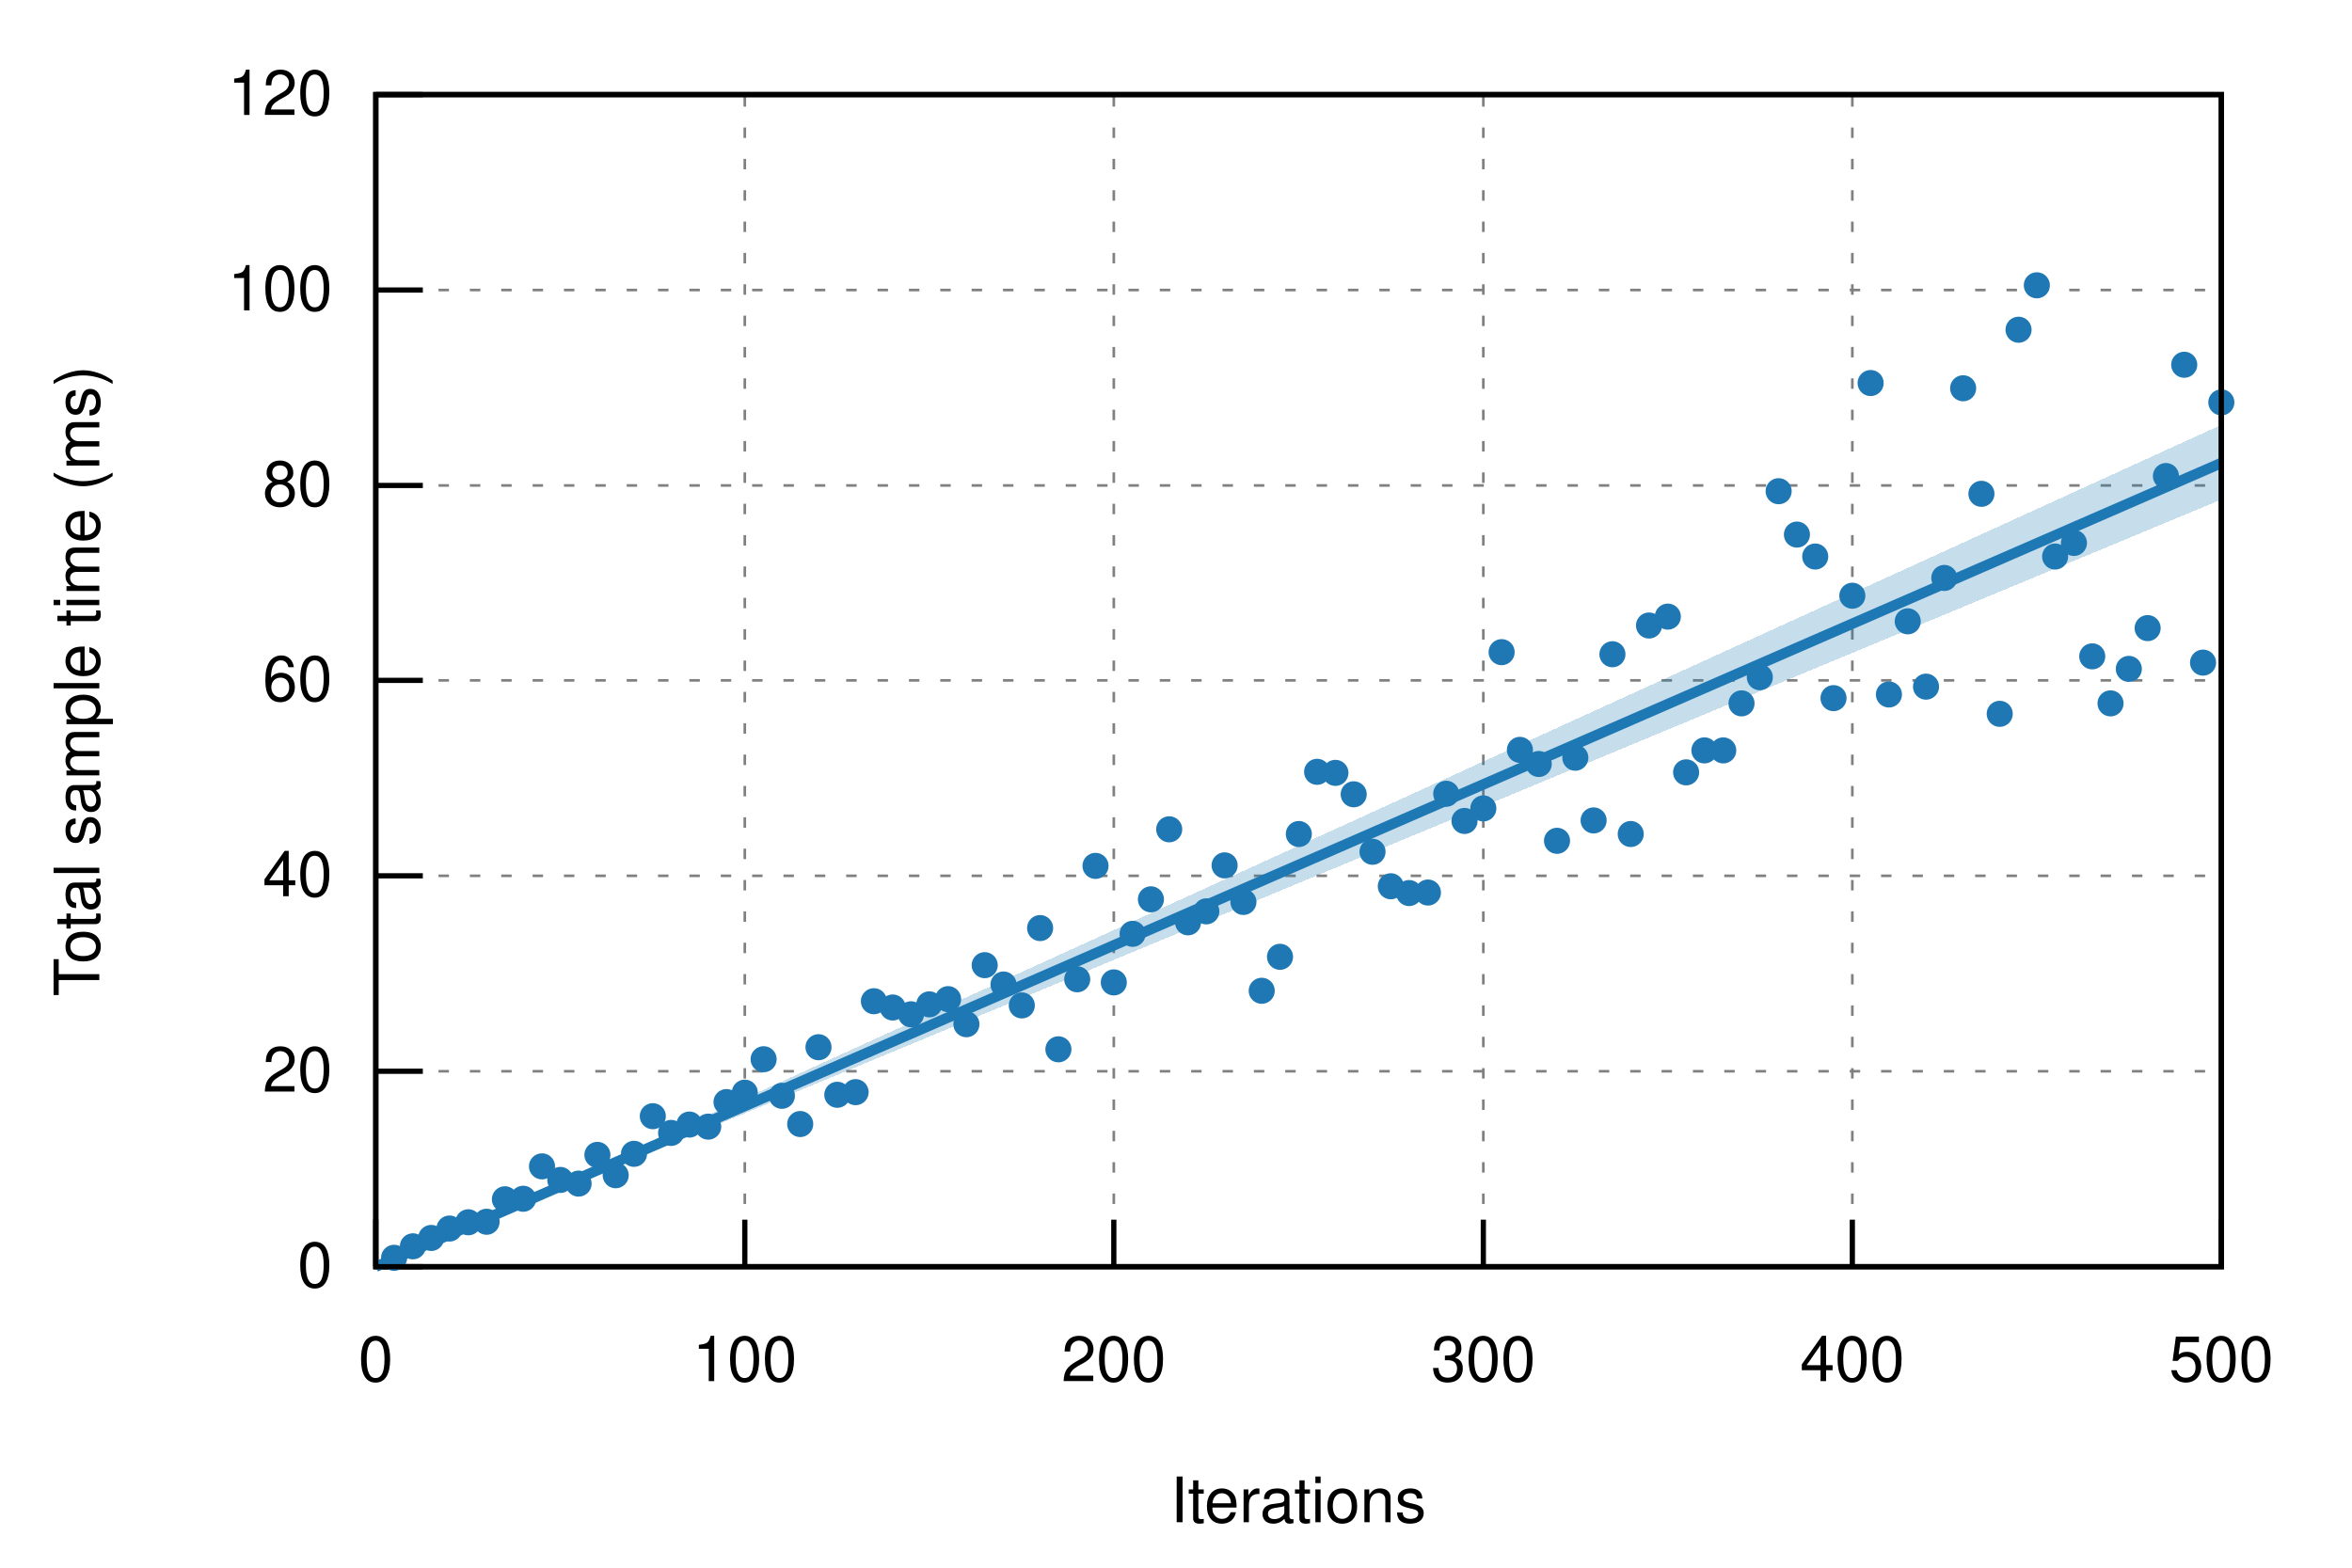
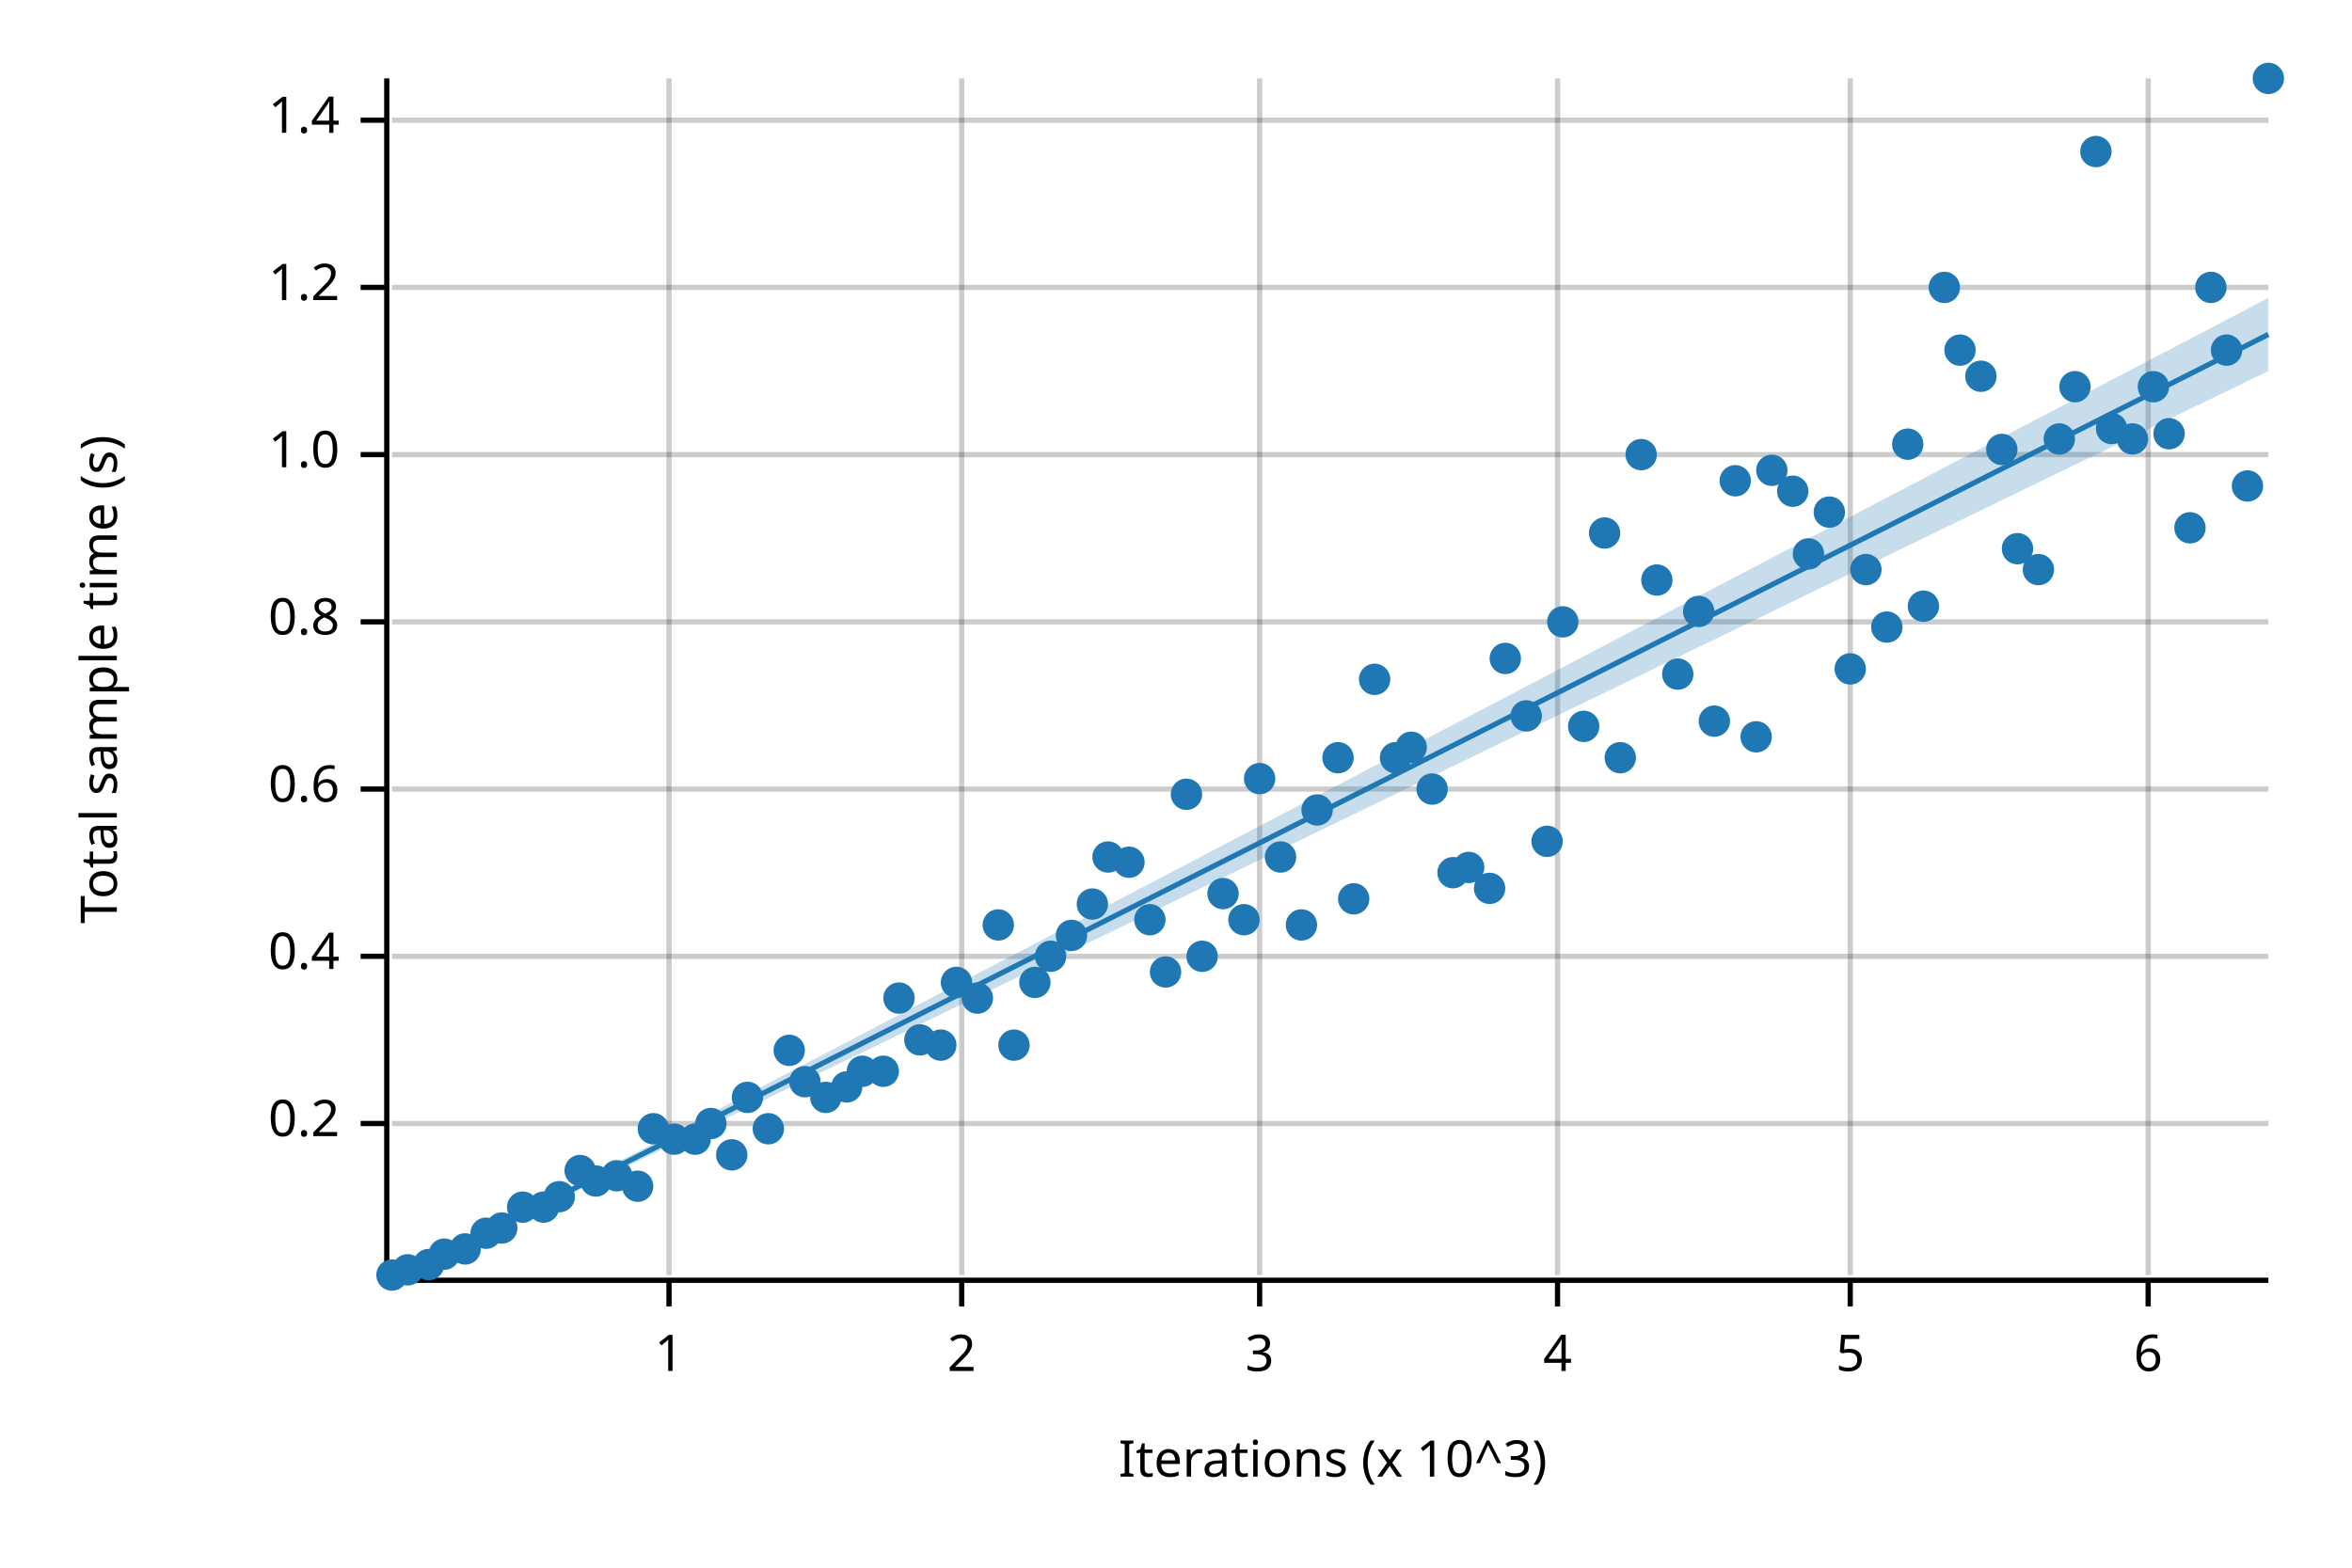
- <svg xmlns="http://www.w3.org/2000/svg" xmlns:xlink="http://www.w3.org/1999/xlink" viewBox="0 0 450 300">
-   <g id="gnuplot_canvas">
-     <rect x="0" y="0" width="450" height="300" fill="none" />
-     <defs>
-       <circle id="gpDot" r="0.5" stroke-width="0.5" stroke="currentColor" />
-       <path id="gpPt0" stroke-width="0.222" stroke="currentColor" d="M-1,0 h2 M0,-1 v2" />
-       <path id="gpPt1" stroke-width="0.222" stroke="currentColor" d="M-1,-1 L1,1 M1,-1 L-1,1" />
-       <path id="gpPt2" stroke-width="0.222" stroke="currentColor" d="M-1,0 L1,0 M0,-1 L0,1 M-1,-1 L1,1 M-1,1 L1,-1" />
-       <rect id="gpPt3" stroke-width="0.222" stroke="currentColor" x="-1" y="-1" width="2" height="2" />
-       <rect id="gpPt4" stroke-width="0.222" stroke="currentColor" fill="currentColor" x="-1" y="-1" width="2" height="2" />
-       <circle id="gpPt5" stroke-width="0.222" stroke="currentColor" cx="0" cy="0" r="1" />
-       <use xlink:href="#gpPt5" id="gpPt6" fill="currentColor" stroke="none" />
-       <path id="gpPt7" stroke-width="0.222" stroke="currentColor" d="M0,-1.33 L-1.33,0.67 L1.33,0.67 z" />
-       <use xlink:href="#gpPt7" id="gpPt8" fill="currentColor" stroke="none" />
-       <use xlink:href="#gpPt7" id="gpPt9" stroke="currentColor" transform="rotate(180)" />
-       <use xlink:href="#gpPt9" id="gpPt10" fill="currentColor" stroke="none" />
-       <use xlink:href="#gpPt3" id="gpPt11" stroke="currentColor" transform="rotate(45)" />
-       <use xlink:href="#gpPt11" id="gpPt12" fill="currentColor" stroke="none" />
-       <path id="gpPt13" stroke-width="0.222" stroke="currentColor" d="M0,1.330 L1.265,0.411 L0.782,-1.067 L-0.782,-1.076 L-1.265,0.411 z" />
-       <use xlink:href="#gpPt13" id="gpPt14" fill="currentColor" stroke="none" />
-       <filter id="textbox" filterUnits="objectBoundingBox" x="0" y="0" height="1" width="1">
-         <feFlood flood-color="white" flood-opacity="1" result="bgnd" />
-         <feComposite in="SourceGraphic" in2="bgnd" operator="atop" />
-       </filter>
-       <filter id="greybox" filterUnits="objectBoundingBox" x="0" y="0" height="1" width="1">
-         <feFlood flood-color="lightgrey" flood-opacity="1" result="grey" />
-         <feComposite in="SourceGraphic" in2="grey" operator="atop" />
-       </filter>
-     </defs>
-     <g fill="none" color="white" stroke="currentColor" stroke-width="1.00" stroke-linecap="butt" stroke-linejoin="miter">
- </g>
-     <g fill="none" color="black" stroke="currentColor" stroke-width="1.00" stroke-linecap="butt" stroke-linejoin="miter">
- </g>
-     <g fill="none" color="black" stroke="black" stroke-width="0.50" stroke-linecap="butt" stroke-linejoin="miter">
- </g>
-     <g fill="none" color="gray" stroke="currentColor" stroke-width="0.50" stroke-linecap="butt" stroke-linejoin="miter">
-       <path stroke="gray" stroke-dasharray="2,4" class="gridline" d="M71.9,242.4 L425.0,242.4  " />
-     </g>
-     <g fill="none" color="gray" stroke="gray" stroke-width="1.00" stroke-linecap="butt" stroke-linejoin="miter">
- </g>
-     <g fill="none" color="black" stroke="currentColor" stroke-width="1.00" stroke-linecap="butt" stroke-linejoin="miter">
-       <path stroke="black" d="M71.9,242.4 L80.9,242.4  " />
-       <g transform="translate(63.6,246.3)" stroke="none" fill="black" font-family="Helvetica" font-size="12.00" text-anchor="end">
-         <text>
-           <tspan font-family="Helvetica"> 0</tspan>
-         </text>
-       </g>
-     </g>
-     <g fill="none" color="black" stroke="currentColor" stroke-width="1.00" stroke-linecap="butt" stroke-linejoin="miter">
- </g>
-     <g fill="none" color="black" stroke="black" stroke-width="0.50" stroke-linecap="butt" stroke-linejoin="miter">
- </g>
-     <g fill="none" color="gray" stroke="currentColor" stroke-width="0.50" stroke-linecap="butt" stroke-linejoin="miter">
-       <path stroke="gray" stroke-dasharray="2,4" class="gridline" d="M71.9,205.0 L425.0,205.0  " />
-     </g>
-     <g fill="none" color="gray" stroke="gray" stroke-width="1.00" stroke-linecap="butt" stroke-linejoin="miter">
- </g>
-     <g fill="none" color="black" stroke="currentColor" stroke-width="1.00" stroke-linecap="butt" stroke-linejoin="miter">
-       <path stroke="black" d="M71.9,205.0 L80.9,205.0  " />
-       <g transform="translate(63.6,208.9)" stroke="none" fill="black" font-family="Helvetica" font-size="12.00" text-anchor="end">
-         <text>
-           <tspan font-family="Helvetica"> 20</tspan>
-         </text>
-       </g>
-     </g>
-     <g fill="none" color="black" stroke="currentColor" stroke-width="1.00" stroke-linecap="butt" stroke-linejoin="miter">
- </g>
-     <g fill="none" color="black" stroke="black" stroke-width="0.50" stroke-linecap="butt" stroke-linejoin="miter">
- </g>
-     <g fill="none" color="gray" stroke="currentColor" stroke-width="0.50" stroke-linecap="butt" stroke-linejoin="miter">
-       <path stroke="gray" stroke-dasharray="2,4" class="gridline" d="M71.9,167.6 L425.0,167.6  " />
-     </g>
-     <g fill="none" color="gray" stroke="gray" stroke-width="1.00" stroke-linecap="butt" stroke-linejoin="miter">
- </g>
-     <g fill="none" color="black" stroke="currentColor" stroke-width="1.00" stroke-linecap="butt" stroke-linejoin="miter">
-       <path stroke="black" d="M71.9,167.6 L80.9,167.6  " />
-       <g transform="translate(63.6,171.5)" stroke="none" fill="black" font-family="Helvetica" font-size="12.00" text-anchor="end">
-         <text>
-           <tspan font-family="Helvetica"> 40</tspan>
-         </text>
-       </g>
-     </g>
-     <g fill="none" color="black" stroke="currentColor" stroke-width="1.00" stroke-linecap="butt" stroke-linejoin="miter">
- </g>
-     <g fill="none" color="black" stroke="black" stroke-width="0.50" stroke-linecap="butt" stroke-linejoin="miter">
- </g>
-     <g fill="none" color="gray" stroke="currentColor" stroke-width="0.50" stroke-linecap="butt" stroke-linejoin="miter">
-       <path stroke="gray" stroke-dasharray="2,4" class="gridline" d="M71.9,130.2 L425.0,130.2  " />
-     </g>
-     <g fill="none" color="gray" stroke="gray" stroke-width="1.00" stroke-linecap="butt" stroke-linejoin="miter">
- </g>
-     <g fill="none" color="black" stroke="currentColor" stroke-width="1.00" stroke-linecap="butt" stroke-linejoin="miter">
-       <path stroke="black" d="M71.9,130.2 L80.9,130.2  " />
-       <g transform="translate(63.6,134.1)" stroke="none" fill="black" font-family="Helvetica" font-size="12.00" text-anchor="end">
-         <text>
-           <tspan font-family="Helvetica"> 60</tspan>
-         </text>
-       </g>
-     </g>
-     <g fill="none" color="black" stroke="currentColor" stroke-width="1.00" stroke-linecap="butt" stroke-linejoin="miter">
- </g>
-     <g fill="none" color="black" stroke="black" stroke-width="0.50" stroke-linecap="butt" stroke-linejoin="miter">
- </g>
-     <g fill="none" color="gray" stroke="currentColor" stroke-width="0.50" stroke-linecap="butt" stroke-linejoin="miter">
-       <path stroke="gray" stroke-dasharray="2,4" class="gridline" d="M71.9,92.9 L425.0,92.9  " />
-     </g>
-     <g fill="none" color="gray" stroke="gray" stroke-width="1.00" stroke-linecap="butt" stroke-linejoin="miter">
- </g>
-     <g fill="none" color="black" stroke="currentColor" stroke-width="1.00" stroke-linecap="butt" stroke-linejoin="miter">
-       <path stroke="black" d="M71.9,92.9 L80.9,92.9  " />
-       <g transform="translate(63.6,96.8)" stroke="none" fill="black" font-family="Helvetica" font-size="12.00" text-anchor="end">
-         <text>
-           <tspan font-family="Helvetica"> 80</tspan>
-         </text>
-       </g>
-     </g>
-     <g fill="none" color="black" stroke="currentColor" stroke-width="1.00" stroke-linecap="butt" stroke-linejoin="miter">
- </g>
-     <g fill="none" color="black" stroke="black" stroke-width="0.50" stroke-linecap="butt" stroke-linejoin="miter">
- </g>
-     <g fill="none" color="gray" stroke="currentColor" stroke-width="0.50" stroke-linecap="butt" stroke-linejoin="miter">
-       <path stroke="gray" stroke-dasharray="2,4" class="gridline" d="M71.9,55.5 L425.0,55.5  " />
-     </g>
-     <g fill="none" color="gray" stroke="gray" stroke-width="1.00" stroke-linecap="butt" stroke-linejoin="miter">
- </g>
-     <g fill="none" color="black" stroke="currentColor" stroke-width="1.00" stroke-linecap="butt" stroke-linejoin="miter">
-       <path stroke="black" d="M71.9,55.5 L80.9,55.5  " />
-       <g transform="translate(63.6,59.4)" stroke="none" fill="black" font-family="Helvetica" font-size="12.00" text-anchor="end">
-         <text>
-           <tspan font-family="Helvetica"> 100</tspan>
-         </text>
-       </g>
-     </g>
-     <g fill="none" color="black" stroke="currentColor" stroke-width="1.00" stroke-linecap="butt" stroke-linejoin="miter">
- </g>
-     <g fill="none" color="black" stroke="black" stroke-width="0.50" stroke-linecap="butt" stroke-linejoin="miter">
- </g>
-     <g fill="none" color="gray" stroke="currentColor" stroke-width="0.50" stroke-linecap="butt" stroke-linejoin="miter">
-       <path stroke="gray" stroke-dasharray="2,4" class="gridline" d="M71.9,18.1 L425.0,18.1  " />
-     </g>
-     <g fill="none" color="gray" stroke="gray" stroke-width="1.00" stroke-linecap="butt" stroke-linejoin="miter">
- </g>
-     <g fill="none" color="black" stroke="currentColor" stroke-width="1.00" stroke-linecap="butt" stroke-linejoin="miter">
-       <path stroke="black" d="M71.9,18.1 L80.9,18.1  " />
-       <g transform="translate(63.6,22.0)" stroke="none" fill="black" font-family="Helvetica" font-size="12.00" text-anchor="end">
-         <text>
-           <tspan font-family="Helvetica"> 120</tspan>
-         </text>
-       </g>
-     </g>
-     <g fill="none" color="black" stroke="currentColor" stroke-width="1.00" stroke-linecap="butt" stroke-linejoin="miter">
- </g>
-     <g fill="none" color="black" stroke="black" stroke-width="0.50" stroke-linecap="butt" stroke-linejoin="miter">
- </g>
-     <g fill="none" color="gray" stroke="currentColor" stroke-width="0.50" stroke-linecap="butt" stroke-linejoin="miter">
-       <path stroke="gray" stroke-dasharray="2,4" class="gridline" d="M71.9,242.4 L71.9,18.1  " />
-     </g>
-     <g fill="none" color="gray" stroke="gray" stroke-width="1.00" stroke-linecap="butt" stroke-linejoin="miter">
- </g>
-     <g fill="none" color="black" stroke="currentColor" stroke-width="1.00" stroke-linecap="butt" stroke-linejoin="miter">
-       <path stroke="black" d="M71.9,242.4 L71.9,233.4  " />
-       <g transform="translate(71.9,264.3)" stroke="none" fill="black" font-family="Helvetica" font-size="12.00" text-anchor="middle">
-         <text>
-           <tspan font-family="Helvetica"> 0</tspan>
-         </text>
-       </g>
-     </g>
-     <g fill="none" color="black" stroke="currentColor" stroke-width="1.00" stroke-linecap="butt" stroke-linejoin="miter">
- </g>
-     <g fill="none" color="black" stroke="black" stroke-width="0.50" stroke-linecap="butt" stroke-linejoin="miter">
- </g>
-     <g fill="none" color="gray" stroke="currentColor" stroke-width="0.50" stroke-linecap="butt" stroke-linejoin="miter">
-       <path stroke="gray" stroke-dasharray="2,4" class="gridline" d="M142.5,242.4 L142.5,18.1  " />
-     </g>
-     <g fill="none" color="gray" stroke="gray" stroke-width="1.00" stroke-linecap="butt" stroke-linejoin="miter">
- </g>
-     <g fill="none" color="black" stroke="currentColor" stroke-width="1.00" stroke-linecap="butt" stroke-linejoin="miter">
-       <path stroke="black" d="M142.5,242.4 L142.5,233.4  " />
-       <g transform="translate(142.5,264.3)" stroke="none" fill="black" font-family="Helvetica" font-size="12.00" text-anchor="middle">
-         <text>
-           <tspan font-family="Helvetica"> 100</tspan>
-         </text>
-       </g>
-     </g>
-     <g fill="none" color="black" stroke="currentColor" stroke-width="1.00" stroke-linecap="butt" stroke-linejoin="miter">
- </g>
-     <g fill="none" color="black" stroke="black" stroke-width="0.50" stroke-linecap="butt" stroke-linejoin="miter">
- </g>
-     <g fill="none" color="gray" stroke="currentColor" stroke-width="0.50" stroke-linecap="butt" stroke-linejoin="miter">
-       <path stroke="gray" stroke-dasharray="2,4" class="gridline" d="M213.1,242.4 L213.1,18.1  " />
-     </g>
-     <g fill="none" color="gray" stroke="gray" stroke-width="1.00" stroke-linecap="butt" stroke-linejoin="miter">
- </g>
-     <g fill="none" color="black" stroke="currentColor" stroke-width="1.00" stroke-linecap="butt" stroke-linejoin="miter">
-       <path stroke="black" d="M213.1,242.4 L213.1,233.4  " />
-       <g transform="translate(213.1,264.3)" stroke="none" fill="black" font-family="Helvetica" font-size="12.00" text-anchor="middle">
-         <text>
-           <tspan font-family="Helvetica"> 200</tspan>
-         </text>
-       </g>
-     </g>
-     <g fill="none" color="black" stroke="currentColor" stroke-width="1.00" stroke-linecap="butt" stroke-linejoin="miter">
- </g>
-     <g fill="none" color="black" stroke="black" stroke-width="0.50" stroke-linecap="butt" stroke-linejoin="miter">
- </g>
-     <g fill="none" color="gray" stroke="currentColor" stroke-width="0.50" stroke-linecap="butt" stroke-linejoin="miter">
-       <path stroke="gray" stroke-dasharray="2,4" class="gridline" d="M283.8,242.4 L283.8,18.1  " />
-     </g>
-     <g fill="none" color="gray" stroke="gray" stroke-width="1.00" stroke-linecap="butt" stroke-linejoin="miter">
- </g>
-     <g fill="none" color="black" stroke="currentColor" stroke-width="1.00" stroke-linecap="butt" stroke-linejoin="miter">
-       <path stroke="black" d="M283.8,242.4 L283.8,233.4  " />
-       <g transform="translate(283.8,264.3)" stroke="none" fill="black" font-family="Helvetica" font-size="12.00" text-anchor="middle">
-         <text>
-           <tspan font-family="Helvetica"> 300</tspan>
-         </text>
-       </g>
-     </g>
-     <g fill="none" color="black" stroke="currentColor" stroke-width="1.00" stroke-linecap="butt" stroke-linejoin="miter">
- </g>
-     <g fill="none" color="black" stroke="black" stroke-width="0.50" stroke-linecap="butt" stroke-linejoin="miter">
- </g>
-     <g fill="none" color="gray" stroke="currentColor" stroke-width="0.50" stroke-linecap="butt" stroke-linejoin="miter">
-       <path stroke="gray" stroke-dasharray="2,4" class="gridline" d="M354.4,242.4 L354.4,18.1  " />
-     </g>
-     <g fill="none" color="gray" stroke="gray" stroke-width="1.00" stroke-linecap="butt" stroke-linejoin="miter">
- </g>
-     <g fill="none" color="black" stroke="currentColor" stroke-width="1.00" stroke-linecap="butt" stroke-linejoin="miter">
-       <path stroke="black" d="M354.4,242.4 L354.4,233.4  " />
-       <g transform="translate(354.4,264.3)" stroke="none" fill="black" font-family="Helvetica" font-size="12.00" text-anchor="middle">
-         <text>
-           <tspan font-family="Helvetica"> 400</tspan>
-         </text>
-       </g>
-     </g>
-     <g fill="none" color="black" stroke="currentColor" stroke-width="1.00" stroke-linecap="butt" stroke-linejoin="miter">
- </g>
-     <g fill="none" color="black" stroke="black" stroke-width="0.50" stroke-linecap="butt" stroke-linejoin="miter">
- </g>
-     <g fill="none" color="gray" stroke="currentColor" stroke-width="0.50" stroke-linecap="butt" stroke-linejoin="miter">
-       <path stroke="gray" stroke-dasharray="2,4" class="gridline" d="M425.0,242.4 L425.0,18.1  " />
-     </g>
-     <g fill="none" color="gray" stroke="gray" stroke-width="1.00" stroke-linecap="butt" stroke-linejoin="miter">
- </g>
-     <g fill="none" color="black" stroke="currentColor" stroke-width="1.00" stroke-linecap="butt" stroke-linejoin="miter">
-       <path stroke="black" d="M425.0,242.4 L425.0,233.4  " />
-       <g transform="translate(425.0,264.3)" stroke="none" fill="black" font-family="Helvetica" font-size="12.00" text-anchor="middle">
-         <text>
-           <tspan font-family="Helvetica"> 500</tspan>
-         </text>
-       </g>
-     </g>
-     <g fill="none" color="black" stroke="currentColor" stroke-width="1.00" stroke-linecap="butt" stroke-linejoin="miter">
- </g>
-     <g fill="none" color="black" stroke="currentColor" stroke-width="1.00" stroke-linecap="butt" stroke-linejoin="miter">
-       <path stroke="black" d="M71.9,18.1 L71.9,242.4 L425.0,242.4 L425.0,18.1 L71.9,18.1 Z  " />
-     </g>
-     <g fill="none" color="black" stroke="currentColor" stroke-width="1.00" stroke-linecap="butt" stroke-linejoin="miter">
-       <g transform="translate(19.0,130.3) rotate(270)" stroke="none" fill="black" font-family="Helvetica" font-size="12.00" text-anchor="middle">
-         <text>
-           <tspan font-family="Helvetica">Total sample time (ms)</tspan>
-         </text>
-       </g>
-     </g>
-     <g fill="none" color="black" stroke="currentColor" stroke-width="1.00" stroke-linecap="butt" stroke-linejoin="miter">
-       <g transform="translate(248.4,291.3)" stroke="none" fill="black" font-family="Helvetica" font-size="12.00" text-anchor="middle">
-         <text>
-           <tspan font-family="Helvetica">Iterations</tspan>
-         </text>
-       </g>
-     </g>
-     <g fill="none" color="black" stroke="currentColor" stroke-width="1.00" stroke-linecap="butt" stroke-linejoin="miter">
- </g>
-     <g id="gnuplot_plot_1">
-       <g fill="none" color="black" stroke="currentColor" stroke-width="1.00" stroke-linecap="butt" stroke-linejoin="miter">
-         <use xlink:href="#gpPt6" transform="translate(75.4,240.7) scale(2.25)" color="rgb( 31, 120, 180)" />
-         <use xlink:href="#gpPt6" transform="translate(79.0,238.5) scale(2.25)" color="rgb( 31, 120, 180)" />
-         <use xlink:href="#gpPt6" transform="translate(82.5,236.9) scale(2.25)" color="rgb( 31, 120, 180)" />
-         <use xlink:href="#gpPt6" transform="translate(86.0,235.1) scale(2.25)" color="rgb( 31, 120, 180)" />
-         <use xlink:href="#gpPt6" transform="translate(89.6,233.9) scale(2.25)" color="rgb( 31, 120, 180)" />
-         <use xlink:href="#gpPt6" transform="translate(93.1,233.8) scale(2.25)" color="rgb( 31, 120, 180)" />
-         <use xlink:href="#gpPt6" transform="translate(96.6,229.5) scale(2.25)" color="rgb( 31, 120, 180)" />
-         <use xlink:href="#gpPt6" transform="translate(100.1,229.4) scale(2.25)" color="rgb( 31, 120, 180)" />
-         <use xlink:href="#gpPt6" transform="translate(103.7,223.2) scale(2.25)" color="rgb( 31, 120, 180)" />
-         <use xlink:href="#gpPt6" transform="translate(107.2,225.8) scale(2.25)" color="rgb( 31, 120, 180)" />
-         <use xlink:href="#gpPt6" transform="translate(110.7,226.5) scale(2.25)" color="rgb( 31, 120, 180)" />
-         <use xlink:href="#gpPt6" transform="translate(114.3,221.0) scale(2.25)" color="rgb( 31, 120, 180)" />
-         <use xlink:href="#gpPt6" transform="translate(117.8,224.9) scale(2.25)" color="rgb( 31, 120, 180)" />
-         <use xlink:href="#gpPt6" transform="translate(121.3,220.8) scale(2.25)" color="rgb( 31, 120, 180)" />
-         <use xlink:href="#gpPt6" transform="translate(124.9,213.6) scale(2.25)" color="rgb( 31, 120, 180)" />
-         <use xlink:href="#gpPt6" transform="translate(128.4,216.8) scale(2.25)" color="rgb( 31, 120, 180)" />
-         <use xlink:href="#gpPt6" transform="translate(131.9,215.2) scale(2.25)" color="rgb( 31, 120, 180)" />
-         <use xlink:href="#gpPt6" transform="translate(135.5,215.6) scale(2.25)" color="rgb( 31, 120, 180)" />
-         <use xlink:href="#gpPt6" transform="translate(139.0,210.9) scale(2.25)" color="rgb( 31, 120, 180)" />
-         <use xlink:href="#gpPt6" transform="translate(142.5,209.1) scale(2.25)" color="rgb( 31, 120, 180)" />
-         <use xlink:href="#gpPt6" transform="translate(146.1,202.7) scale(2.25)" color="rgb( 31, 120, 180)" />
-         <use xlink:href="#gpPt6" transform="translate(149.6,209.7) scale(2.25)" color="rgb( 31, 120, 180)" />
-         <use xlink:href="#gpPt6" transform="translate(153.1,215.1) scale(2.25)" color="rgb( 31, 120, 180)" />
-         <use xlink:href="#gpPt6" transform="translate(156.6,200.4) scale(2.25)" color="rgb( 31, 120, 180)" />
-         <use xlink:href="#gpPt6" transform="translate(160.2,209.5) scale(2.25)" color="rgb( 31, 120, 180)" />
-         <use xlink:href="#gpPt6" transform="translate(163.7,209.0) scale(2.25)" color="rgb( 31, 120, 180)" />
-         <use xlink:href="#gpPt6" transform="translate(167.2,191.6) scale(2.25)" color="rgb( 31, 120, 180)" />
-         <use xlink:href="#gpPt6" transform="translate(170.8,192.8) scale(2.25)" color="rgb( 31, 120, 180)" />
-         <use xlink:href="#gpPt6" transform="translate(174.3,194.1) scale(2.25)" color="rgb( 31, 120, 180)" />
-         <use xlink:href="#gpPt6" transform="translate(177.8,192.2) scale(2.25)" color="rgb( 31, 120, 180)" />
-         <use xlink:href="#gpPt6" transform="translate(181.4,191.2) scale(2.25)" color="rgb( 31, 120, 180)" />
-         <use xlink:href="#gpPt6" transform="translate(184.9,196.0) scale(2.25)" color="rgb( 31, 120, 180)" />
-         <use xlink:href="#gpPt6" transform="translate(188.4,184.7) scale(2.25)" color="rgb( 31, 120, 180)" />
-         <use xlink:href="#gpPt6" transform="translate(192.0,188.4) scale(2.25)" color="rgb( 31, 120, 180)" />
-         <use xlink:href="#gpPt6" transform="translate(195.5,192.4) scale(2.25)" color="rgb( 31, 120, 180)" />
-         <use xlink:href="#gpPt6" transform="translate(199.0,177.6) scale(2.25)" color="rgb( 31, 120, 180)" />
-         <use xlink:href="#gpPt6" transform="translate(202.5,200.8) scale(2.25)" color="rgb( 31, 120, 180)" />
-         <use xlink:href="#gpPt6" transform="translate(206.1,187.4) scale(2.25)" color="rgb( 31, 120, 180)" />
-         <use xlink:href="#gpPt6" transform="translate(209.6,165.7) scale(2.25)" color="rgb( 31, 120, 180)" />
-         <use xlink:href="#gpPt6" transform="translate(213.1,188.0) scale(2.25)" color="rgb( 31, 120, 180)" />
-         <use xlink:href="#gpPt6" transform="translate(216.7,178.7) scale(2.25)" color="rgb( 31, 120, 180)" />
-         <use xlink:href="#gpPt6" transform="translate(220.2,172.1) scale(2.25)" color="rgb( 31, 120, 180)" />
-         <use xlink:href="#gpPt6" transform="translate(223.7,158.7) scale(2.25)" color="rgb( 31, 120, 180)" />
-         <use xlink:href="#gpPt6" transform="translate(227.3,176.5) scale(2.25)" color="rgb( 31, 120, 180)" />
-         <use xlink:href="#gpPt6" transform="translate(230.8,174.4) scale(2.25)" color="rgb( 31, 120, 180)" />
-         <use xlink:href="#gpPt6" transform="translate(234.3,165.6) scale(2.25)" color="rgb( 31, 120, 180)" />
-         <use xlink:href="#gpPt6" transform="translate(237.9,172.6) scale(2.25)" color="rgb( 31, 120, 180)" />
-         <use xlink:href="#gpPt6" transform="translate(241.4,189.6) scale(2.25)" color="rgb( 31, 120, 180)" />
-         <use xlink:href="#gpPt6" transform="translate(244.9,183.1) scale(2.25)" color="rgb( 31, 120, 180)" />
-         <use xlink:href="#gpPt6" transform="translate(248.5,159.6) scale(2.25)" color="rgb( 31, 120, 180)" />
-         <use xlink:href="#gpPt6" transform="translate(252.0,147.7) scale(2.25)" color="rgb( 31, 120, 180)" />
-         <use xlink:href="#gpPt6" transform="translate(255.5,147.9) scale(2.25)" color="rgb( 31, 120, 180)" />
-         <use xlink:href="#gpPt6" transform="translate(259.0,152.0) scale(2.25)" color="rgb( 31, 120, 180)" />
-         <use xlink:href="#gpPt6" transform="translate(262.6,163.0) scale(2.25)" color="rgb( 31, 120, 180)" />
-         <use xlink:href="#gpPt6" transform="translate(266.1,169.6) scale(2.25)" color="rgb( 31, 120, 180)" />
-         <use xlink:href="#gpPt6" transform="translate(269.6,170.9) scale(2.25)" color="rgb( 31, 120, 180)" />
-         <use xlink:href="#gpPt6" transform="translate(273.2,170.8) scale(2.25)" color="rgb( 31, 120, 180)" />
-         <use xlink:href="#gpPt6" transform="translate(276.7,151.9) scale(2.25)" color="rgb( 31, 120, 180)" />
-         <use xlink:href="#gpPt6" transform="translate(280.2,157.1) scale(2.25)" color="rgb( 31, 120, 180)" />
-         <use xlink:href="#gpPt6" transform="translate(283.8,154.7) scale(2.25)" color="rgb( 31, 120, 180)" />
-         <use xlink:href="#gpPt6" transform="translate(287.3,124.8) scale(2.25)" color="rgb( 31, 120, 180)" />
-         <use xlink:href="#gpPt6" transform="translate(290.8,143.5) scale(2.25)" color="rgb( 31, 120, 180)" />
-         <use xlink:href="#gpPt6" transform="translate(294.4,146.2) scale(2.25)" color="rgb( 31, 120, 180)" />
-         <use xlink:href="#gpPt6" transform="translate(297.9,160.9) scale(2.25)" color="rgb( 31, 120, 180)" />
-         <use xlink:href="#gpPt6" transform="translate(301.4,145.0) scale(2.25)" color="rgb( 31, 120, 180)" />
-         <use xlink:href="#gpPt6" transform="translate(304.9,157.0) scale(2.25)" color="rgb( 31, 120, 180)" />
-         <use xlink:href="#gpPt6" transform="translate(308.5,125.2) scale(2.25)" color="rgb( 31, 120, 180)" />
-         <use xlink:href="#gpPt6" transform="translate(312.0,159.6) scale(2.25)" color="rgb( 31, 120, 180)" />
-         <use xlink:href="#gpPt6" transform="translate(315.5,119.7) scale(2.25)" color="rgb( 31, 120, 180)" />
-         <use xlink:href="#gpPt6" transform="translate(319.1,118.0) scale(2.25)" color="rgb( 31, 120, 180)" />
-         <use xlink:href="#gpPt6" transform="translate(322.6,147.8) scale(2.25)" color="rgb( 31, 120, 180)" />
-         <use xlink:href="#gpPt6" transform="translate(326.1,143.6) scale(2.25)" color="rgb( 31, 120, 180)" />
-         <use xlink:href="#gpPt6" transform="translate(329.7,143.6) scale(2.25)" color="rgb( 31, 120, 180)" />
-         <use xlink:href="#gpPt6" transform="translate(333.2,134.6) scale(2.25)" color="rgb( 31, 120, 180)" />
-         <use xlink:href="#gpPt6" transform="translate(336.7,129.6) scale(2.25)" color="rgb( 31, 120, 180)" />
-         <use xlink:href="#gpPt6" transform="translate(340.3,94.0) scale(2.25)" color="rgb( 31, 120, 180)" />
-         <use xlink:href="#gpPt6" transform="translate(343.8,102.3) scale(2.25)" color="rgb( 31, 120, 180)" />
-         <use xlink:href="#gpPt6" transform="translate(347.3,106.5) scale(2.25)" color="rgb( 31, 120, 180)" />
-         <use xlink:href="#gpPt6" transform="translate(350.8,133.6) scale(2.25)" color="rgb( 31, 120, 180)" />
-         <use xlink:href="#gpPt6" transform="translate(354.4,114.0) scale(2.25)" color="rgb( 31, 120, 180)" />
-         <use xlink:href="#gpPt6" transform="translate(357.9,73.3) scale(2.25)" color="rgb( 31, 120, 180)" />
-         <use xlink:href="#gpPt6" transform="translate(361.4,132.9) scale(2.25)" color="rgb( 31, 120, 180)" />
-         <use xlink:href="#gpPt6" transform="translate(365.0,118.9) scale(2.25)" color="rgb( 31, 120, 180)" />
-         <use xlink:href="#gpPt6" transform="translate(368.5,131.4) scale(2.25)" color="rgb( 31, 120, 180)" />
-         <use xlink:href="#gpPt6" transform="translate(372.0,110.6) scale(2.25)" color="rgb( 31, 120, 180)" />
-         <use xlink:href="#gpPt6" transform="translate(375.6,74.3) scale(2.25)" color="rgb( 31, 120, 180)" />
-         <use xlink:href="#gpPt6" transform="translate(379.1,94.5) scale(2.25)" color="rgb( 31, 120, 180)" />
-         <use xlink:href="#gpPt6" transform="translate(382.6,136.6) scale(2.25)" color="rgb( 31, 120, 180)" />
-         <use xlink:href="#gpPt6" transform="translate(386.2,63.1) scale(2.25)" color="rgb( 31, 120, 180)" />
-         <use xlink:href="#gpPt6" transform="translate(389.7,54.6) scale(2.25)" color="rgb( 31, 120, 180)" />
-         <use xlink:href="#gpPt6" transform="translate(393.2,106.5) scale(2.25)" color="rgb( 31, 120, 180)" />
-         <use xlink:href="#gpPt6" transform="translate(396.8,103.9) scale(2.25)" color="rgb( 31, 120, 180)" />
-         <use xlink:href="#gpPt6" transform="translate(400.3,125.6) scale(2.25)" color="rgb( 31, 120, 180)" />
-         <use xlink:href="#gpPt6" transform="translate(403.8,134.6) scale(2.25)" color="rgb( 31, 120, 180)" />
-         <use xlink:href="#gpPt6" transform="translate(407.3,128.0) scale(2.25)" color="rgb( 31, 120, 180)" />
-         <use xlink:href="#gpPt6" transform="translate(410.9,120.2) scale(2.25)" color="rgb( 31, 120, 180)" />
-         <use xlink:href="#gpPt6" transform="translate(414.4,91.1) scale(2.25)" color="rgb( 31, 120, 180)" />
-         <use xlink:href="#gpPt6" transform="translate(417.9,69.8) scale(2.25)" color="rgb( 31, 120, 180)" />
-         <use xlink:href="#gpPt6" transform="translate(421.5,126.8) scale(2.25)" color="rgb( 31, 120, 180)" />
-         <use xlink:href="#gpPt6" transform="translate(425.0,77.0) scale(2.25)" color="rgb( 31, 120, 180)" />
-       </g>
-     </g>
-     <g id="gnuplot_plot_2">
-       <g fill="none" color="white" stroke="rgb( 31, 120, 180)" stroke-width="2.00" stroke-linecap="butt" stroke-linejoin="miter">
- </g>
-       <g fill="none" color="black" stroke="currentColor" stroke-width="2.00" stroke-linecap="butt" stroke-linejoin="miter">
-         <path stroke="rgb( 31, 120, 180)" d="M71.9,242.4 L425.0,88.6  " />
-       </g>
-     </g>
-     <g id="gnuplot_plot_3">
-       <g fill="none" color="white" stroke="rgb( 31, 120, 180)" stroke-width="1.00" stroke-linecap="butt" stroke-linejoin="miter">
- </g>
-       <g fill="none" color="black" stroke="currentColor" stroke-width="1.00" stroke-linecap="butt" stroke-linejoin="miter">
-         <g stroke="none" shape-rendering="crispEdges">
-           <polygon fill="rgb( 31, 120, 180)" fill-opacity="0.25" points="71.9,242.4 71.9,242.4 71.9,242.4 " />
-           <polygon fill="rgb( 31, 120, 180)" fill-opacity="0.25" points="71.9,242.4 425.0,95.6 425.0,81.3 " />
-         </g>
-       </g>
-     </g>
-     <g fill="none" color="white" stroke="rgb( 31, 120, 180)" stroke-width="2.00" stroke-linecap="butt" stroke-linejoin="miter">
- </g>
-     <g fill="none" color="black" stroke="currentColor" stroke-width="2.00" stroke-linecap="butt" stroke-linejoin="miter">
- </g>
-     <g fill="none" color="black" stroke="black" stroke-width="1.00" stroke-linecap="butt" stroke-linejoin="miter">
- </g>
-     <g fill="none" color="black" stroke="currentColor" stroke-width="1.00" stroke-linecap="butt" stroke-linejoin="miter">
-       <path stroke="black" d="M71.9,18.1 L71.9,242.4 L425.0,242.4 L425.0,18.1 L71.9,18.1 Z  " />
-     </g>
-     <g fill="none" color="black" stroke="currentColor" stroke-width="1.00" stroke-linecap="butt" stroke-linejoin="miter">
- </g>
-   </g>
+ <svg xmlns="http://www.w3.org/2000/svg" width="450" height="300" viewBox="0 0 450 300">
+   <text x="15" y="130" dy="0.76em" text-anchor="middle" font-family="sans-serif" font-size="9.677" opacity="1" fill="#000000" transform="rotate(270, 15, 130)">
+ Total sample time (s)
+ </text>
+   <text x="255" y="285" dy="-0.5ex" text-anchor="middle" font-family="sans-serif" font-size="9.677" opacity="1" fill="#000000">
+ Iterations (x 10^3)
+ </text>
+   <line opacity="0.2" stroke="#000000" stroke-width="1" x1="128" y1="244" x2="128" y2="15" />
+   <line opacity="0.2" stroke="#000000" stroke-width="1" x1="184" y1="244" x2="184" y2="15" />
+   <line opacity="0.2" stroke="#000000" stroke-width="1" x1="241" y1="244" x2="241" y2="15" />
+   <line opacity="0.2" stroke="#000000" stroke-width="1" x1="298" y1="244" x2="298" y2="15" />
+   <line opacity="0.2" stroke="#000000" stroke-width="1" x1="354" y1="244" x2="354" y2="15" />
+   <line opacity="0.2" stroke="#000000" stroke-width="1" x1="411" y1="244" x2="411" y2="15" />
+   <line opacity="0.2" stroke="#000000" stroke-width="1" x1="75" y1="215" x2="434" y2="215" />
+   <line opacity="0.2" stroke="#000000" stroke-width="1" x1="75" y1="183" x2="434" y2="183" />
+   <line opacity="0.2" stroke="#000000" stroke-width="1" x1="75" y1="151" x2="434" y2="151" />
+   <line opacity="0.2" stroke="#000000" stroke-width="1" x1="75" y1="119" x2="434" y2="119" />
+   <line opacity="0.2" stroke="#000000" stroke-width="1" x1="75" y1="87" x2="434" y2="87" />
+   <line opacity="0.2" stroke="#000000" stroke-width="1" x1="75" y1="55" x2="434" y2="55" />
+   <line opacity="0.2" stroke="#000000" stroke-width="1" x1="75" y1="23" x2="434" y2="23" />
+   <polyline fill="none" opacity="1" stroke="#000000" stroke-width="1" points="74,15 74,244 " />
+   <text x="65" y="215" dy="0.5ex" text-anchor="end" font-family="sans-serif" font-size="9.677" opacity="1" fill="#000000">
+ 0.2
+ </text>
+   <polyline fill="none" opacity="1" stroke="#000000" stroke-width="1" points="69,215 74,215 " />
+   <text x="65" y="183" dy="0.5ex" text-anchor="end" font-family="sans-serif" font-size="9.677" opacity="1" fill="#000000">
+ 0.4
+ </text>
+   <polyline fill="none" opacity="1" stroke="#000000" stroke-width="1" points="69,183 74,183 " />
+   <text x="65" y="151" dy="0.5ex" text-anchor="end" font-family="sans-serif" font-size="9.677" opacity="1" fill="#000000">
+ 0.6
+ </text>
+   <polyline fill="none" opacity="1" stroke="#000000" stroke-width="1" points="69,151 74,151 " />
+   <text x="65" y="119" dy="0.5ex" text-anchor="end" font-family="sans-serif" font-size="9.677" opacity="1" fill="#000000">
+ 0.8
+ </text>
+   <polyline fill="none" opacity="1" stroke="#000000" stroke-width="1" points="69,119 74,119 " />
+   <text x="65" y="87" dy="0.5ex" text-anchor="end" font-family="sans-serif" font-size="9.677" opacity="1" fill="#000000">
+ 1.0
+ </text>
+   <polyline fill="none" opacity="1" stroke="#000000" stroke-width="1" points="69,87 74,87 " />
+   <text x="65" y="55" dy="0.5ex" text-anchor="end" font-family="sans-serif" font-size="9.677" opacity="1" fill="#000000">
+ 1.2
+ </text>
+   <polyline fill="none" opacity="1" stroke="#000000" stroke-width="1" points="69,55 74,55 " />
+   <text x="65" y="23" dy="0.5ex" text-anchor="end" font-family="sans-serif" font-size="9.677" opacity="1" fill="#000000">
+ 1.4
+ </text>
+   <polyline fill="none" opacity="1" stroke="#000000" stroke-width="1" points="69,23 74,23 " />
+   <polyline fill="none" opacity="1" stroke="#000000" stroke-width="1" points="75,245 434,245 " />
+   <text x="128" y="255" dy="0.76em" text-anchor="middle" font-family="sans-serif" font-size="9.677" opacity="1" fill="#000000">
+ 1
+ </text>
+   <polyline fill="none" opacity="1" stroke="#000000" stroke-width="1" points="128,245 128,250 " />
+   <text x="184" y="255" dy="0.76em" text-anchor="middle" font-family="sans-serif" font-size="9.677" opacity="1" fill="#000000">
+ 2
+ </text>
+   <polyline fill="none" opacity="1" stroke="#000000" stroke-width="1" points="184,245 184,250 " />
+   <text x="241" y="255" dy="0.76em" text-anchor="middle" font-family="sans-serif" font-size="9.677" opacity="1" fill="#000000">
+ 3
+ </text>
+   <polyline fill="none" opacity="1" stroke="#000000" stroke-width="1" points="241,245 241,250 " />
+   <text x="298" y="255" dy="0.76em" text-anchor="middle" font-family="sans-serif" font-size="9.677" opacity="1" fill="#000000">
+ 4
+ </text>
+   <polyline fill="none" opacity="1" stroke="#000000" stroke-width="1" points="298,245 298,250 " />
+   <text x="354" y="255" dy="0.76em" text-anchor="middle" font-family="sans-serif" font-size="9.677" opacity="1" fill="#000000">
+ 5
+ </text>
+   <polyline fill="none" opacity="1" stroke="#000000" stroke-width="1" points="354,245 354,250 " />
+   <text x="411" y="255" dy="0.76em" text-anchor="middle" font-family="sans-serif" font-size="9.677" opacity="1" fill="#000000">
+ 6
+ </text>
+   <polyline fill="none" opacity="1" stroke="#000000" stroke-width="1" points="411,245 411,250 " />
+   <circle cx="75" cy="244" r="3" opacity="1" fill="#1F78B4" stroke="none" stroke-width="1" />
+   <circle cx="78" cy="243" r="3" opacity="1" fill="#1F78B4" stroke="none" stroke-width="1" />
+   <circle cx="82" cy="242" r="3" opacity="1" fill="#1F78B4" stroke="none" stroke-width="1" />
+   <circle cx="85" cy="240" r="3" opacity="1" fill="#1F78B4" stroke="none" stroke-width="1" />
+   <circle cx="89" cy="239" r="3" opacity="1" fill="#1F78B4" stroke="none" stroke-width="1" />
+   <circle cx="93" cy="236" r="3" opacity="1" fill="#1F78B4" stroke="none" stroke-width="1" />
+   <circle cx="96" cy="235" r="3" opacity="1" fill="#1F78B4" stroke="none" stroke-width="1" />
+   <circle cx="100" cy="231" r="3" opacity="1" fill="#1F78B4" stroke="none" stroke-width="1" />
+   <circle cx="104" cy="231" r="3" opacity="1" fill="#1F78B4" stroke="none" stroke-width="1" />
+   <circle cx="107" cy="229" r="3" opacity="1" fill="#1F78B4" stroke="none" stroke-width="1" />
+   <circle cx="111" cy="224" r="3" opacity="1" fill="#1F78B4" stroke="none" stroke-width="1" />
+   <circle cx="114" cy="226" r="3" opacity="1" fill="#1F78B4" stroke="none" stroke-width="1" />
+   <circle cx="118" cy="225" r="3" opacity="1" fill="#1F78B4" stroke="none" stroke-width="1" />
+   <circle cx="122" cy="227" r="3" opacity="1" fill="#1F78B4" stroke="none" stroke-width="1" />
+   <circle cx="125" cy="216" r="3" opacity="1" fill="#1F78B4" stroke="none" stroke-width="1" />
+   <circle cx="129" cy="218" r="3" opacity="1" fill="#1F78B4" stroke="none" stroke-width="1" />
+   <circle cx="133" cy="218" r="3" opacity="1" fill="#1F78B4" stroke="none" stroke-width="1" />
+   <circle cx="136" cy="215" r="3" opacity="1" fill="#1F78B4" stroke="none" stroke-width="1" />
+   <circle cx="140" cy="221" r="3" opacity="1" fill="#1F78B4" stroke="none" stroke-width="1" />
+   <circle cx="143" cy="210" r="3" opacity="1" fill="#1F78B4" stroke="none" stroke-width="1" />
+   <circle cx="147" cy="216" r="3" opacity="1" fill="#1F78B4" stroke="none" stroke-width="1" />
+   <circle cx="151" cy="201" r="3" opacity="1" fill="#1F78B4" stroke="none" stroke-width="1" />
+   <circle cx="154" cy="207" r="3" opacity="1" fill="#1F78B4" stroke="none" stroke-width="1" />
+   <circle cx="158" cy="210" r="3" opacity="1" fill="#1F78B4" stroke="none" stroke-width="1" />
+   <circle cx="162" cy="208" r="3" opacity="1" fill="#1F78B4" stroke="none" stroke-width="1" />
+   <circle cx="165" cy="205" r="3" opacity="1" fill="#1F78B4" stroke="none" stroke-width="1" />
+   <circle cx="169" cy="205" r="3" opacity="1" fill="#1F78B4" stroke="none" stroke-width="1" />
+   <circle cx="172" cy="191" r="3" opacity="1" fill="#1F78B4" stroke="none" stroke-width="1" />
+   <circle cx="176" cy="199" r="3" opacity="1" fill="#1F78B4" stroke="none" stroke-width="1" />
+   <circle cx="180" cy="200" r="3" opacity="1" fill="#1F78B4" stroke="none" stroke-width="1" />
+   <circle cx="183" cy="188" r="3" opacity="1" fill="#1F78B4" stroke="none" stroke-width="1" />
+   <circle cx="187" cy="191" r="3" opacity="1" fill="#1F78B4" stroke="none" stroke-width="1" />
+   <circle cx="191" cy="177" r="3" opacity="1" fill="#1F78B4" stroke="none" stroke-width="1" />
+   <circle cx="194" cy="200" r="3" opacity="1" fill="#1F78B4" stroke="none" stroke-width="1" />
+   <circle cx="198" cy="188" r="3" opacity="1" fill="#1F78B4" stroke="none" stroke-width="1" />
+   <circle cx="201" cy="183" r="3" opacity="1" fill="#1F78B4" stroke="none" stroke-width="1" />
+   <circle cx="205" cy="179" r="3" opacity="1" fill="#1F78B4" stroke="none" stroke-width="1" />
+   <circle cx="209" cy="173" r="3" opacity="1" fill="#1F78B4" stroke="none" stroke-width="1" />
+   <circle cx="212" cy="164" r="3" opacity="1" fill="#1F78B4" stroke="none" stroke-width="1" />
+   <circle cx="216" cy="165" r="3" opacity="1" fill="#1F78B4" stroke="none" stroke-width="1" />
+   <circle cx="220" cy="176" r="3" opacity="1" fill="#1F78B4" stroke="none" stroke-width="1" />
+   <circle cx="223" cy="186" r="3" opacity="1" fill="#1F78B4" stroke="none" stroke-width="1" />
+   <circle cx="227" cy="152" r="3" opacity="1" fill="#1F78B4" stroke="none" stroke-width="1" />
+   <circle cx="230" cy="183" r="3" opacity="1" fill="#1F78B4" stroke="none" stroke-width="1" />
+   <circle cx="234" cy="171" r="3" opacity="1" fill="#1F78B4" stroke="none" stroke-width="1" />
+   <circle cx="238" cy="176" r="3" opacity="1" fill="#1F78B4" stroke="none" stroke-width="1" />
+   <circle cx="241" cy="149" r="3" opacity="1" fill="#1F78B4" stroke="none" stroke-width="1" />
+   <circle cx="245" cy="164" r="3" opacity="1" fill="#1F78B4" stroke="none" stroke-width="1" />
+   <circle cx="249" cy="177" r="3" opacity="1" fill="#1F78B4" stroke="none" stroke-width="1" />
+   <circle cx="252" cy="155" r="3" opacity="1" fill="#1F78B4" stroke="none" stroke-width="1" />
+   <circle cx="256" cy="145" r="3" opacity="1" fill="#1F78B4" stroke="none" stroke-width="1" />
+   <circle cx="259" cy="172" r="3" opacity="1" fill="#1F78B4" stroke="none" stroke-width="1" />
+   <circle cx="263" cy="130" r="3" opacity="1" fill="#1F78B4" stroke="none" stroke-width="1" />
+   <circle cx="267" cy="145" r="3" opacity="1" fill="#1F78B4" stroke="none" stroke-width="1" />
+   <circle cx="270" cy="143" r="3" opacity="1" fill="#1F78B4" stroke="none" stroke-width="1" />
+   <circle cx="274" cy="151" r="3" opacity="1" fill="#1F78B4" stroke="none" stroke-width="1" />
+   <circle cx="278" cy="167" r="3" opacity="1" fill="#1F78B4" stroke="none" stroke-width="1" />
+   <circle cx="281" cy="166" r="3" opacity="1" fill="#1F78B4" stroke="none" stroke-width="1" />
+   <circle cx="285" cy="170" r="3" opacity="1" fill="#1F78B4" stroke="none" stroke-width="1" />
+   <circle cx="288" cy="126" r="3" opacity="1" fill="#1F78B4" stroke="none" stroke-width="1" />
+   <circle cx="292" cy="137" r="3" opacity="1" fill="#1F78B4" stroke="none" stroke-width="1" />
+   <circle cx="296" cy="161" r="3" opacity="1" fill="#1F78B4" stroke="none" stroke-width="1" />
+   <circle cx="299" cy="119" r="3" opacity="1" fill="#1F78B4" stroke="none" stroke-width="1" />
+   <circle cx="303" cy="139" r="3" opacity="1" fill="#1F78B4" stroke="none" stroke-width="1" />
+   <circle cx="307" cy="102" r="3" opacity="1" fill="#1F78B4" stroke="none" stroke-width="1" />
+   <circle cx="310" cy="145" r="3" opacity="1" fill="#1F78B4" stroke="none" stroke-width="1" />
+   <circle cx="314" cy="87" r="3" opacity="1" fill="#1F78B4" stroke="none" stroke-width="1" />
+   <circle cx="317" cy="111" r="3" opacity="1" fill="#1F78B4" stroke="none" stroke-width="1" />
+   <circle cx="321" cy="129" r="3" opacity="1" fill="#1F78B4" stroke="none" stroke-width="1" />
+   <circle cx="325" cy="117" r="3" opacity="1" fill="#1F78B4" stroke="none" stroke-width="1" />
+   <circle cx="328" cy="138" r="3" opacity="1" fill="#1F78B4" stroke="none" stroke-width="1" />
+   <circle cx="332" cy="92" r="3" opacity="1" fill="#1F78B4" stroke="none" stroke-width="1" />
+   <circle cx="336" cy="141" r="3" opacity="1" fill="#1F78B4" stroke="none" stroke-width="1" />
+   <circle cx="339" cy="90" r="3" opacity="1" fill="#1F78B4" stroke="none" stroke-width="1" />
+   <circle cx="343" cy="94" r="3" opacity="1" fill="#1F78B4" stroke="none" stroke-width="1" />
+   <circle cx="346" cy="106" r="3" opacity="1" fill="#1F78B4" stroke="none" stroke-width="1" />
+   <circle cx="350" cy="98" r="3" opacity="1" fill="#1F78B4" stroke="none" stroke-width="1" />
+   <circle cx="354" cy="128" r="3" opacity="1" fill="#1F78B4" stroke="none" stroke-width="1" />
+   <circle cx="357" cy="109" r="3" opacity="1" fill="#1F78B4" stroke="none" stroke-width="1" />
+   <circle cx="361" cy="120" r="3" opacity="1" fill="#1F78B4" stroke="none" stroke-width="1" />
+   <circle cx="365" cy="85" r="3" opacity="1" fill="#1F78B4" stroke="none" stroke-width="1" />
+   <circle cx="368" cy="116" r="3" opacity="1" fill="#1F78B4" stroke="none" stroke-width="1" />
+   <circle cx="372" cy="55" r="3" opacity="1" fill="#1F78B4" stroke="none" stroke-width="1" />
+   <circle cx="375" cy="67" r="3" opacity="1" fill="#1F78B4" stroke="none" stroke-width="1" />
+   <circle cx="379" cy="72" r="3" opacity="1" fill="#1F78B4" stroke="none" stroke-width="1" />
+   <circle cx="383" cy="86" r="3" opacity="1" fill="#1F78B4" stroke="none" stroke-width="1" />
+   <circle cx="386" cy="105" r="3" opacity="1" fill="#1F78B4" stroke="none" stroke-width="1" />
+   <circle cx="390" cy="109" r="3" opacity="1" fill="#1F78B4" stroke="none" stroke-width="1" />
+   <circle cx="394" cy="84" r="3" opacity="1" fill="#1F78B4" stroke="none" stroke-width="1" />
+   <circle cx="397" cy="74" r="3" opacity="1" fill="#1F78B4" stroke="none" stroke-width="1" />
+   <circle cx="401" cy="29" r="3" opacity="1" fill="#1F78B4" stroke="none" stroke-width="1" />
+   <circle cx="404" cy="82" r="3" opacity="1" fill="#1F78B4" stroke="none" stroke-width="1" />
+   <circle cx="408" cy="84" r="3" opacity="1" fill="#1F78B4" stroke="none" stroke-width="1" />
+   <circle cx="412" cy="74" r="3" opacity="1" fill="#1F78B4" stroke="none" stroke-width="1" />
+   <circle cx="415" cy="83" r="3" opacity="1" fill="#1F78B4" stroke="none" stroke-width="1" />
+   <circle cx="419" cy="101" r="3" opacity="1" fill="#1F78B4" stroke="none" stroke-width="1" />
+   <circle cx="423" cy="55" r="3" opacity="1" fill="#1F78B4" stroke="none" stroke-width="1" />
+   <circle cx="426" cy="67" r="3" opacity="1" fill="#1F78B4" stroke="none" stroke-width="1" />
+   <circle cx="430" cy="93" r="3" opacity="1" fill="#1F78B4" stroke="none" stroke-width="1" />
+   <circle cx="434" cy="15" r="3" opacity="1" fill="#1F78B4" stroke="none" stroke-width="1" />
+   <polyline fill="none" opacity="1" stroke="#1F78B4" stroke-width="1" points="75,245 434,64 " />
+   <polygon opacity="0.25" fill="#1F78B4" points="75,245 434,71 434,57 " />
</svg>
